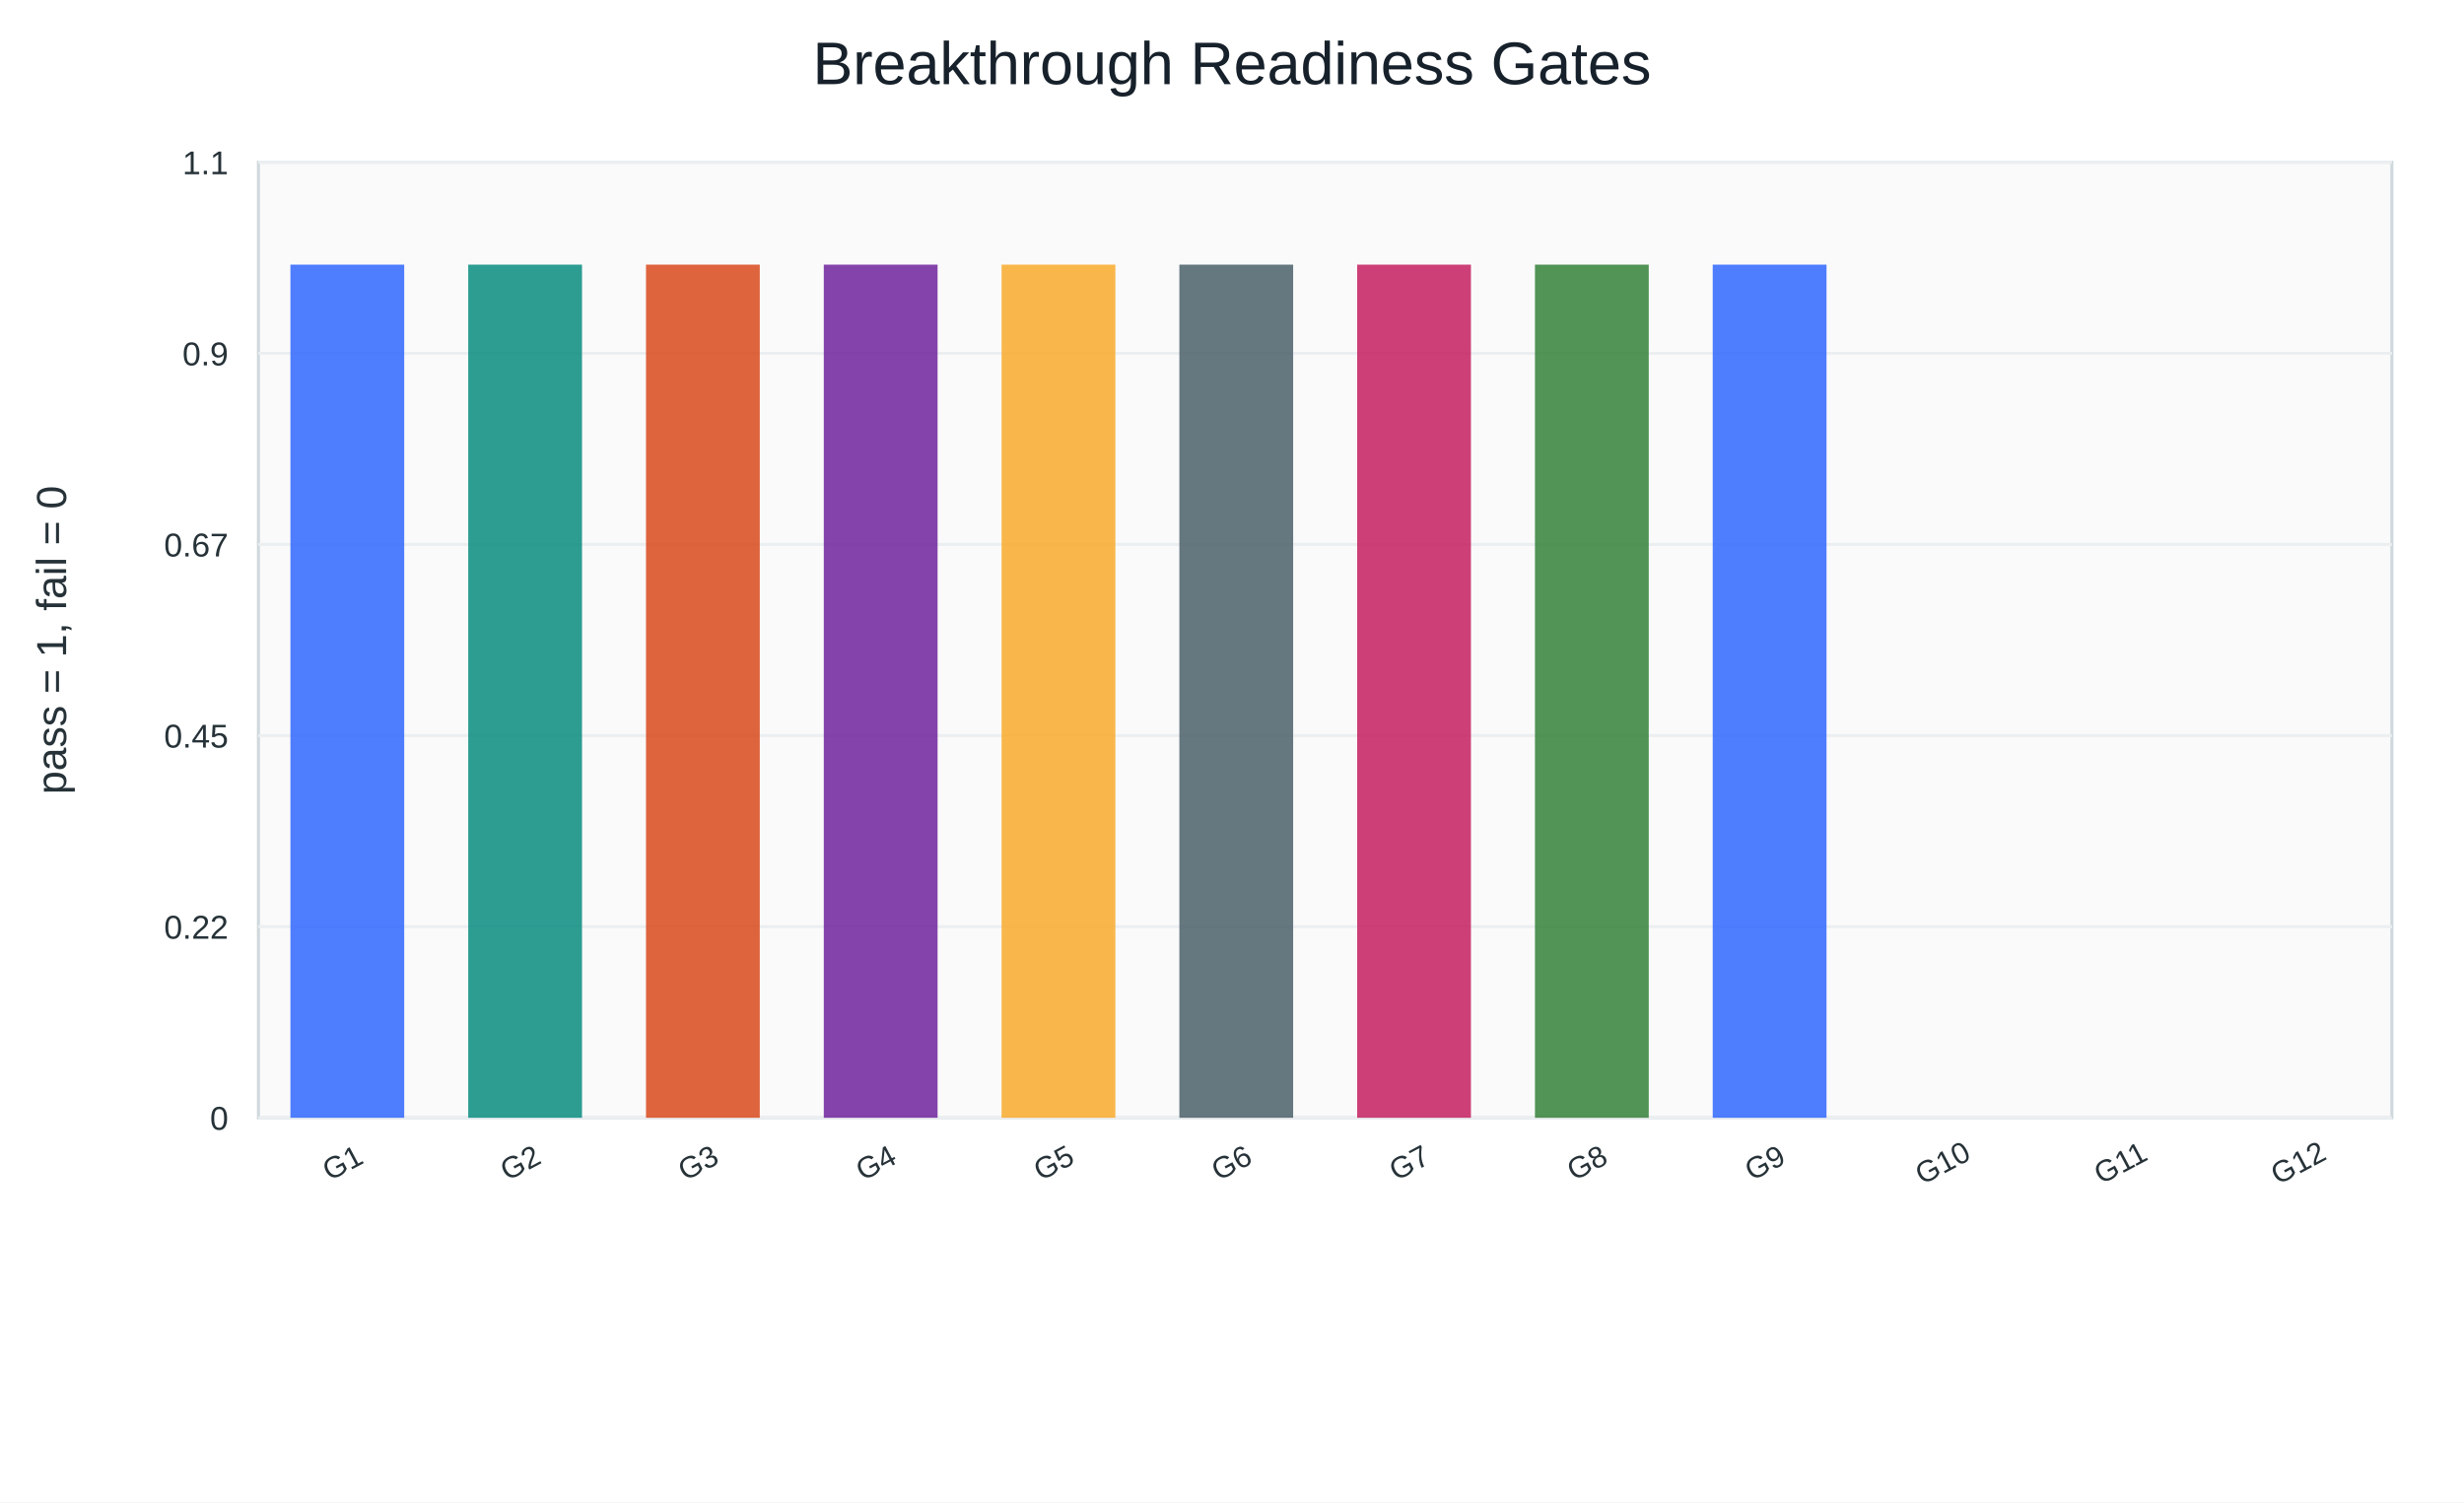
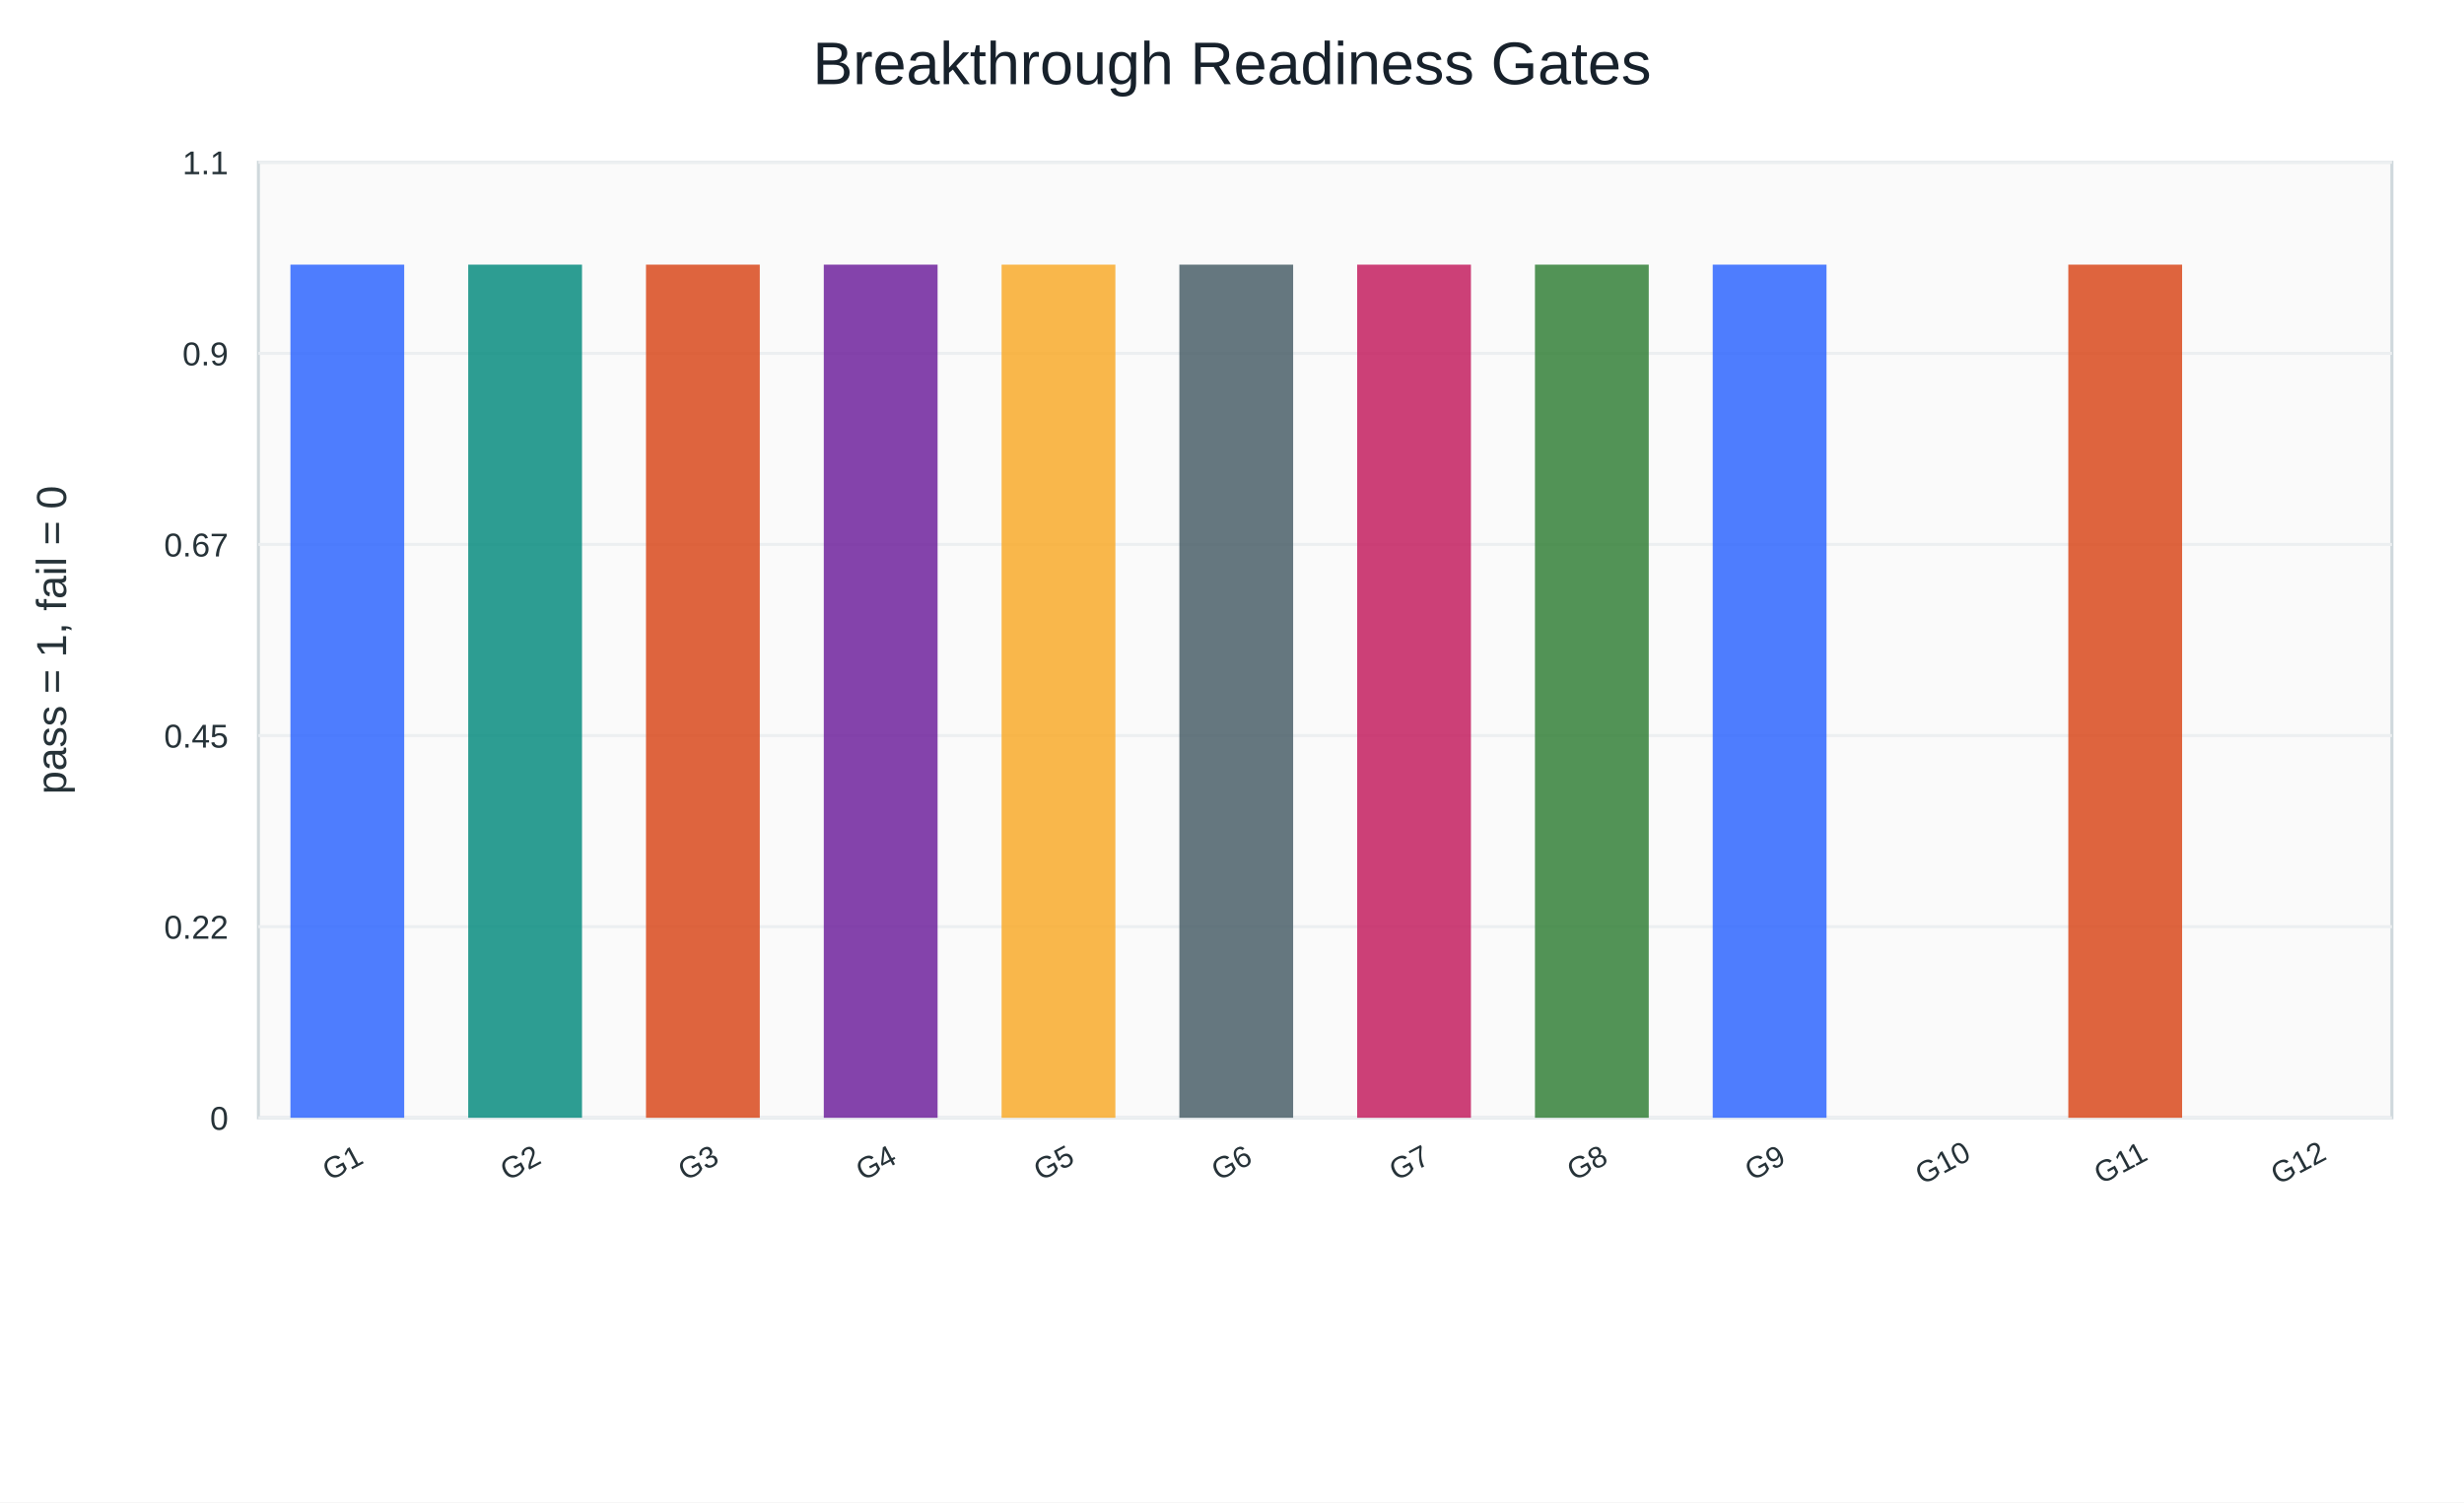
<svg xmlns="http://www.w3.org/2000/svg" width="820" height="500" viewBox="0 0 820 500">
  <rect width="100%" height="100%" fill="#ffffff" />
  <text x="410.00" y="28.00" font-size="20" font-family="Arial, Helvetica, sans-serif" text-anchor="middle" fill="#17212b">Breakthrough Readiness Gates</text>
  <rect x="86" y="54" width="710" height="318" fill="#fafafa" stroke="#cfd8dc" />
  <line x1="86" y1="372.00" x2="796" y2="372.00" stroke="#eceff1" />
  <text x="76.00" y="376.00" font-size="11" font-family="Arial, Helvetica, sans-serif" text-anchor="end" fill="#263238">0</text>
  <line x1="86" y1="308.40" x2="796" y2="308.40" stroke="#eceff1" />
  <text x="76.00" y="312.40" font-size="11" font-family="Arial, Helvetica, sans-serif" text-anchor="end" fill="#263238">0.22</text>
  <line x1="86" y1="244.80" x2="796" y2="244.80" stroke="#eceff1" />
  <text x="76.00" y="248.80" font-size="11" font-family="Arial, Helvetica, sans-serif" text-anchor="end" fill="#263238">0.45</text>
  <line x1="86" y1="181.20" x2="796" y2="181.20" stroke="#eceff1" />
  <text x="76.00" y="185.20" font-size="11" font-family="Arial, Helvetica, sans-serif" text-anchor="end" fill="#263238">0.67</text>
  <line x1="86" y1="117.60" x2="796" y2="117.60" stroke="#eceff1" />
  <text x="76.00" y="121.60" font-size="11" font-family="Arial, Helvetica, sans-serif" text-anchor="end" fill="#263238">0.9</text>
  <line x1="86" y1="54.00" x2="796" y2="54.00" stroke="#eceff1" />
  <text x="76.00" y="58.00" font-size="11" font-family="Arial, Helvetica, sans-serif" text-anchor="end" fill="#263238">1.1</text>
  <rect x="96.65" y="88.07" width="37.87" height="283.93" fill="#2962ff" fill-opacity="0.82" />
  <text x="115.58" y="390.00" font-size="10" font-family="Arial, Helvetica, sans-serif" text-anchor="middle" fill="#263238" transform="rotate(-28 115.58 390.00)">G1</text>
  <rect x="155.82" y="88.07" width="37.87" height="283.93" fill="#00897b" fill-opacity="0.82" />
  <text x="174.75" y="390.00" font-size="10" font-family="Arial, Helvetica, sans-serif" text-anchor="middle" fill="#263238" transform="rotate(-28 174.75 390.00)">G2</text>
  <rect x="214.98" y="88.07" width="37.87" height="283.93" fill="#d84315" fill-opacity="0.82" />
  <text x="233.92" y="390.00" font-size="10" font-family="Arial, Helvetica, sans-serif" text-anchor="middle" fill="#263238" transform="rotate(-28 233.92 390.00)">G3</text>
  <rect x="274.15" y="88.07" width="37.87" height="283.93" fill="#6a1b9a" fill-opacity="0.82" />
  <text x="293.08" y="390.00" font-size="10" font-family="Arial, Helvetica, sans-serif" text-anchor="middle" fill="#263238" transform="rotate(-28 293.08 390.00)">G4</text>
  <rect x="333.32" y="88.07" width="37.87" height="283.93" fill="#f9a825" fill-opacity="0.82" />
  <text x="352.25" y="390.00" font-size="10" font-family="Arial, Helvetica, sans-serif" text-anchor="middle" fill="#263238" transform="rotate(-28 352.25 390.00)">G5</text>
  <rect x="392.48" y="88.07" width="37.87" height="283.93" fill="#455a64" fill-opacity="0.82" />
  <text x="411.42" y="390.00" font-size="10" font-family="Arial, Helvetica, sans-serif" text-anchor="middle" fill="#263238" transform="rotate(-28 411.42 390.00)">G6</text>
  <rect x="451.65" y="88.07" width="37.87" height="283.93" fill="#c2185b" fill-opacity="0.82" />
  <text x="470.58" y="390.00" font-size="10" font-family="Arial, Helvetica, sans-serif" text-anchor="middle" fill="#263238" transform="rotate(-28 470.58 390.00)">G7</text>
  <rect x="510.82" y="88.07" width="37.87" height="283.93" fill="#2e7d32" fill-opacity="0.82" />
  <text x="529.75" y="390.00" font-size="10" font-family="Arial, Helvetica, sans-serif" text-anchor="middle" fill="#263238" transform="rotate(-28 529.75 390.00)">G8</text>
  <rect x="569.98" y="88.07" width="37.87" height="283.93" fill="#2962ff" fill-opacity="0.82" />
  <text x="588.92" y="390.00" font-size="10" font-family="Arial, Helvetica, sans-serif" text-anchor="middle" fill="#263238" transform="rotate(-28 588.92 390.00)">G9</text>
  <rect x="629.15" y="372.00" width="37.87" height="0.00" fill="#00897b" fill-opacity="0.82" />
  <text x="648.08" y="390.00" font-size="10" font-family="Arial, Helvetica, sans-serif" text-anchor="middle" fill="#263238" transform="rotate(-28 648.08 390.00)">G10</text>
-   <rect x="688.32" y="372.00" width="37.87" height="0.00" fill="#d84315" fill-opacity="0.82" />
+   <rect x="688.32" y="88.07" width="37.87" height="283.93" fill="#d84315" fill-opacity="0.82" />
  <text x="707.25" y="390.00" font-size="10" font-family="Arial, Helvetica, sans-serif" text-anchor="middle" fill="#263238" transform="rotate(-28 707.25 390.00)">G11</text>
  <rect x="747.48" y="372.00" width="37.87" height="0.00" fill="#6a1b9a" fill-opacity="0.82" />
  <text x="766.42" y="390.00" font-size="10" font-family="Arial, Helvetica, sans-serif" text-anchor="middle" fill="#263238" transform="rotate(-28 766.42 390.00)">G12</text>
  <text x="22.00" y="213.00" font-size="14" font-family="Arial, Helvetica, sans-serif" text-anchor="middle" fill="#263238" transform="rotate(-90 22.00 213.00)">pass = 1, fail = 0</text>
</svg>
